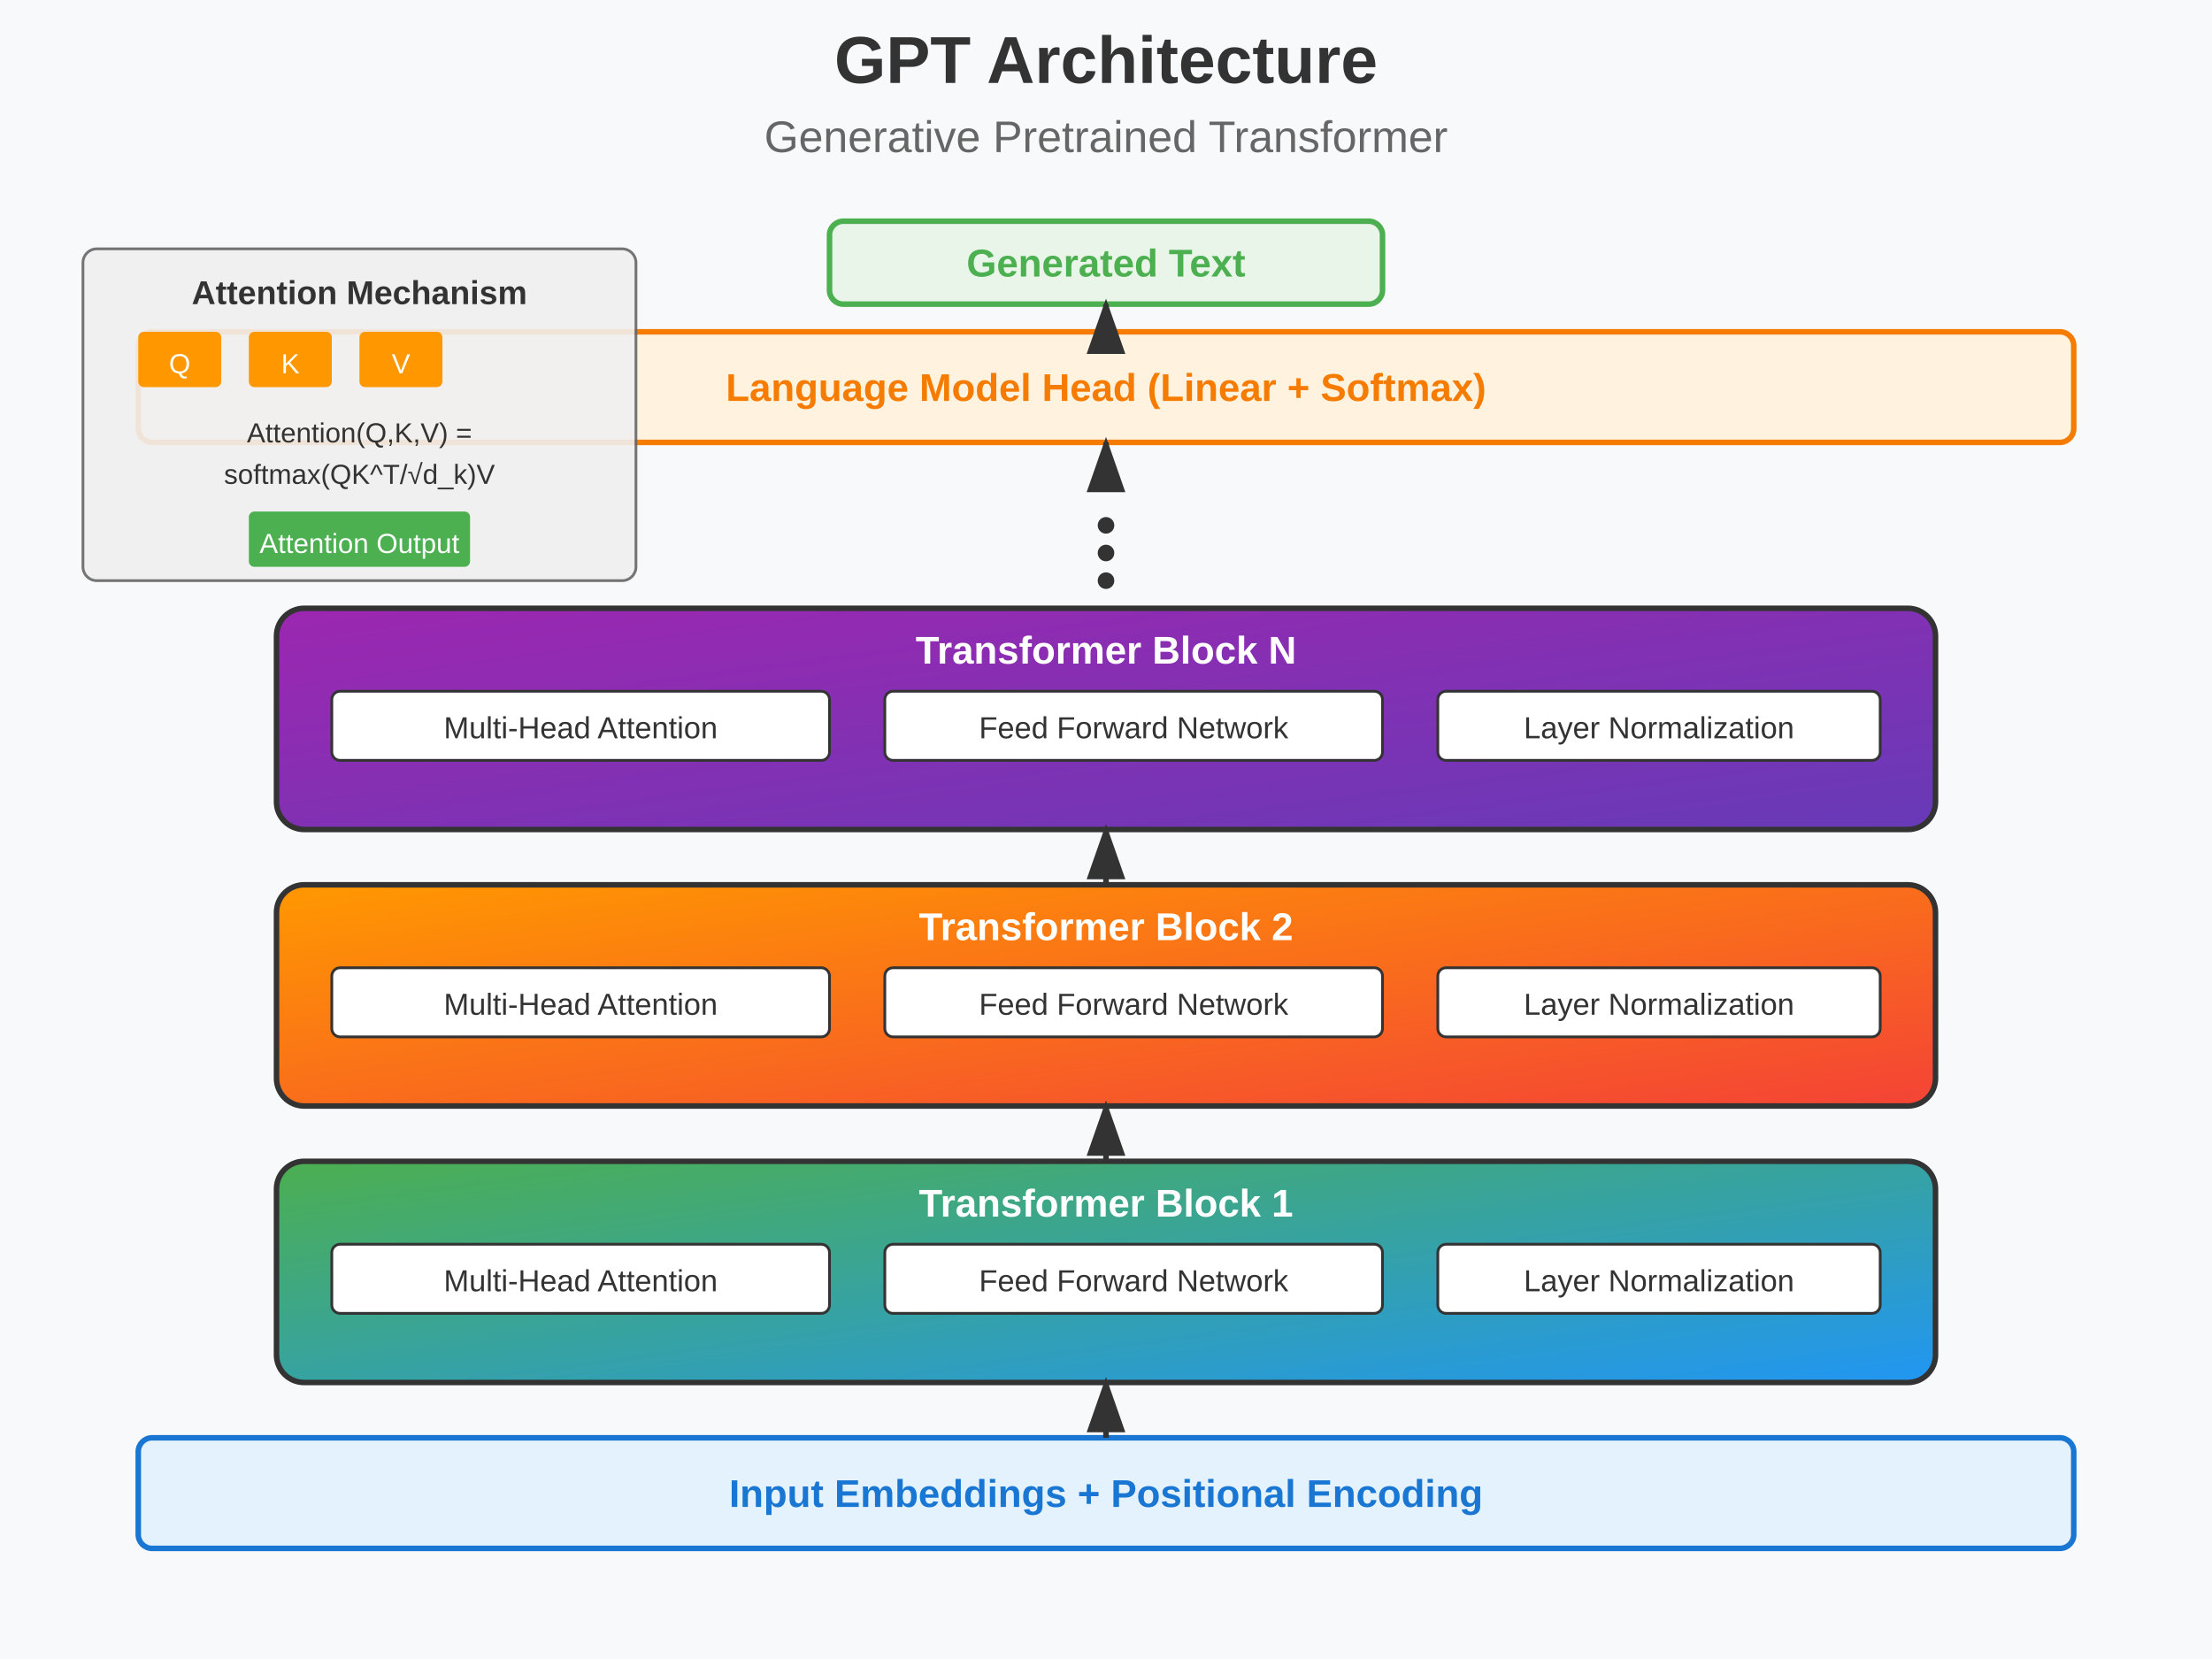
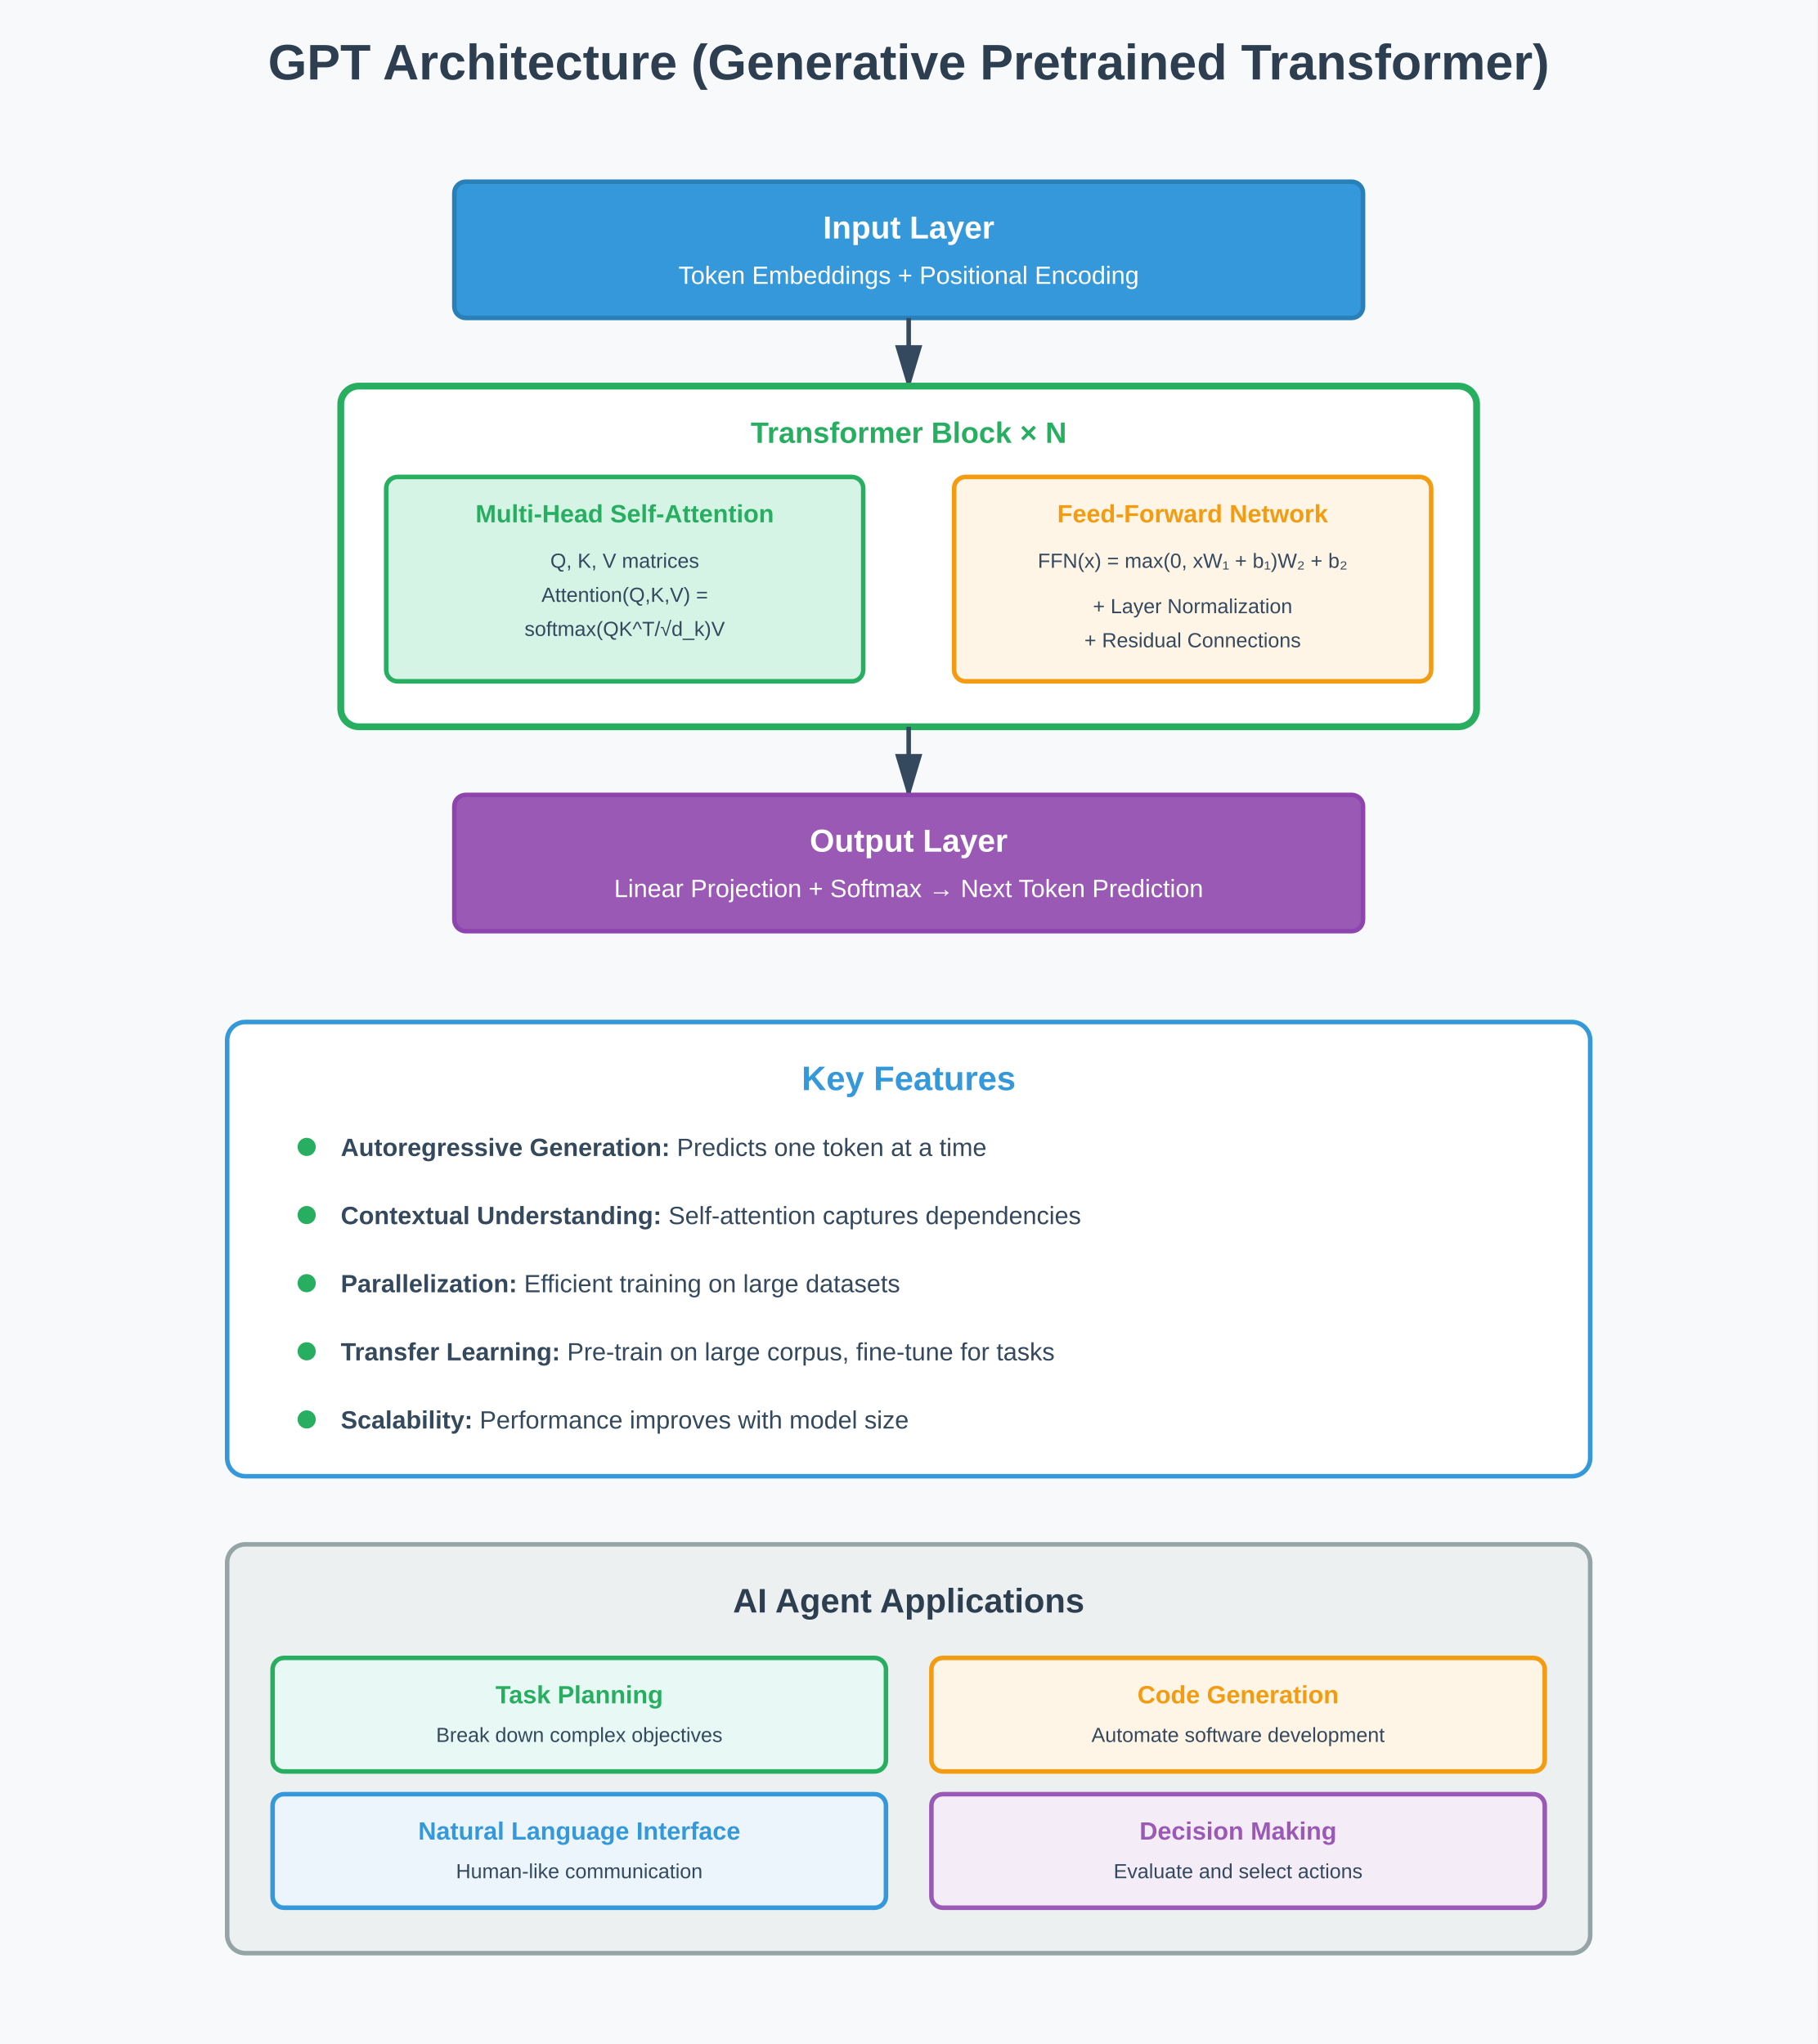
- <svg xmlns="http://www.w3.org/2000/svg" viewBox="0 0 800 600">
+ <svg xmlns="http://www.w3.org/2000/svg" viewBox="0 0 800 900">
+   <rect width="800" height="900" fill="#f8f9fa" />
+   <text x="400" y="35" font-family="Arial, sans-serif" font-size="22" font-weight="bold" text-anchor="middle" fill="#2c3e50">
+     GPT Architecture (Generative Pretrained Transformer)
+   </text>
+   <g transform="translate(200, 80)">
+     <rect x="0" y="0" width="400" height="60" fill="#3498db" stroke="#2980b9" stroke-width="2" rx="5" />
+     <text x="200" y="25" font-family="Arial, sans-serif" font-size="14" font-weight="bold" text-anchor="middle" fill="white">
+       Input Layer
+     </text>
+     <text x="200" y="45" font-family="Arial, sans-serif" font-size="11" text-anchor="middle" fill="white">
+       Token Embeddings + Positional Encoding
+     </text>
+   </g>
+   <line x1="400" y1="140" x2="400" y2="170" stroke="#34495e" stroke-width="2" marker-end="url(#arrow)" />
+   <g transform="translate(150, 170)">
+     <rect x="0" y="0" width="500" height="150" fill="white" stroke="#27ae60" stroke-width="3" rx="8" />
+     <text x="250" y="25" font-family="Arial, sans-serif" font-size="13" font-weight="bold" text-anchor="middle" fill="#27ae60">
+       Transformer Block × N
+     </text>
+     <rect x="20" y="40" width="210" height="90" fill="#d5f4e6" stroke="#27ae60" stroke-width="2" rx="5" />
+     <text x="125" y="60" font-family="Arial, sans-serif" font-size="11" font-weight="bold" text-anchor="middle" fill="#27ae60">
+       Multi-Head Self-Attention
+     </text>
+     <text x="125" y="80" font-family="Arial, sans-serif" font-size="9" text-anchor="middle" fill="#34495e">
+       Q, K, V matrices
+     </text>
+     <text x="125" y="95" font-family="Arial, sans-serif" font-size="9" text-anchor="middle" fill="#34495e">
+       Attention(Q,K,V) =
+     </text>
+     <text x="125" y="110" font-family="Arial, sans-serif" font-size="9" text-anchor="middle" fill="#34495e">
+       softmax(QK^T/√d_k)V
+     </text>
+     <rect x="270" y="40" width="210" height="90" fill="#fef5e7" stroke="#f39c12" stroke-width="2" rx="5" />
+     <text x="375" y="60" font-family="Arial, sans-serif" font-size="11" font-weight="bold" text-anchor="middle" fill="#f39c12">
+       Feed-Forward Network
+     </text>
+     <text x="375" y="80" font-family="Arial, sans-serif" font-size="9" text-anchor="middle" fill="#34495e">
+       FFN(x) = max(0, xW₁ + b₁)W₂ + b₂
+     </text>
+     <text x="375" y="100" font-family="Arial, sans-serif" font-size="9" text-anchor="middle" fill="#34495e">
+       + Layer Normalization
+     </text>
+     <text x="375" y="115" font-family="Arial, sans-serif" font-size="9" text-anchor="middle" fill="#34495e">
+       + Residual Connections
+     </text>
+   </g>
+   <line x1="400" y1="320" x2="400" y2="350" stroke="#34495e" stroke-width="2" marker-end="url(#arrow)" />
+   <g transform="translate(200, 350)">
+     <rect x="0" y="0" width="400" height="60" fill="#9b59b6" stroke="#8e44ad" stroke-width="2" rx="5" />
+     <text x="200" y="25" font-family="Arial, sans-serif" font-size="14" font-weight="bold" text-anchor="middle" fill="white">
+       Output Layer
+     </text>
+     <text x="200" y="45" font-family="Arial, sans-serif" font-size="11" text-anchor="middle" fill="white">
+       Linear Projection + Softmax → Next Token Prediction
+     </text>
+   </g>
+   <g transform="translate(100, 450)">
+     <rect x="0" y="0" width="600" height="200" fill="white" stroke="#3498db" stroke-width="2" rx="8" />
+     <text x="300" y="30" font-family="Arial, sans-serif" font-size="15" font-weight="bold" text-anchor="middle" fill="#3498db">
+       Key Features
+     </text>
+     <g transform="translate(30, 50)">
+       <circle cx="5" cy="5" r="4" fill="#27ae60" />
+       <text x="20" y="9" font-family="Arial, sans-serif" font-size="11" fill="#34495e">
+         <tspan font-weight="bold">Autoregressive Generation:</tspan> Predicts one token at a time
+       </text>
+       <circle cx="5" cy="35" r="4" fill="#27ae60" />
+       <text x="20" y="39" font-family="Arial, sans-serif" font-size="11" fill="#34495e">
+         <tspan font-weight="bold">Contextual Understanding:</tspan> Self-attention captures dependencies
+       </text>
+       <circle cx="5" cy="65" r="4" fill="#27ae60" />
+       <text x="20" y="69" font-family="Arial, sans-serif" font-size="11" fill="#34495e">
+         <tspan font-weight="bold">Parallelization:</tspan> Efficient training on large datasets
+       </text>
+       <circle cx="5" cy="95" r="4" fill="#27ae60" />
+       <text x="20" y="99" font-family="Arial, sans-serif" font-size="11" fill="#34495e">
+         <tspan font-weight="bold">Transfer Learning:</tspan> Pre-train on large corpus, fine-tune for tasks
+       </text>
+       <circle cx="5" cy="125" r="4" fill="#27ae60" />
+       <text x="20" y="129" font-family="Arial, sans-serif" font-size="11" fill="#34495e">
+         <tspan font-weight="bold">Scalability:</tspan> Performance improves with model size
+       </text>
+     </g>
+   </g>
+   <g transform="translate(100, 680)">
+     <rect x="0" y="0" width="600" height="180" fill="#ecf0f1" stroke="#95a5a6" stroke-width="2" rx="8" />
+     <text x="300" y="30" font-family="Arial, sans-serif" font-size="15" font-weight="bold" text-anchor="middle" fill="#2c3e50">
+       AI Agent Applications
+     </text>
+     <g transform="translate(0, 50)">
+       <rect x="20" y="0" width="270" height="50" fill="#e8f8f5" stroke="#27ae60" stroke-width="2" rx="5" />
+       <text x="155" y="20" font-family="Arial, sans-serif" font-size="11" font-weight="bold" text-anchor="middle" fill="#27ae60">
+         Task Planning
+       </text>
+       <text x="155" y="37" font-family="Arial, sans-serif" font-size="9" text-anchor="middle" fill="#34495e">
+         Break down complex objectives
+       </text>
+       <rect x="310" y="0" width="270" height="50" fill="#fef5e7" stroke="#f39c12" stroke-width="2" rx="5" />
+       <text x="445" y="20" font-family="Arial, sans-serif" font-size="11" font-weight="bold" text-anchor="middle" fill="#f39c12">
+         Code Generation
+       </text>
+       <text x="445" y="37" font-family="Arial, sans-serif" font-size="9" text-anchor="middle" fill="#34495e">
+         Automate software development
+       </text>
+     </g>
+     <g transform="translate(0, 110)">
+       <rect x="20" y="0" width="270" height="50" fill="#ebf5fb" stroke="#3498db" stroke-width="2" rx="5" />
+       <text x="155" y="20" font-family="Arial, sans-serif" font-size="11" font-weight="bold" text-anchor="middle" fill="#3498db">
+         Natural Language Interface
+       </text>
+       <text x="155" y="37" font-family="Arial, sans-serif" font-size="9" text-anchor="middle" fill="#34495e">
+         Human-like communication
+       </text>
+       <rect x="310" y="0" width="270" height="50" fill="#f4ecf7" stroke="#9b59b6" stroke-width="2" rx="5" />
+       <text x="445" y="20" font-family="Arial, sans-serif" font-size="11" font-weight="bold" text-anchor="middle" fill="#9b59b6">
+         Decision Making
+       </text>
+       <text x="445" y="37" font-family="Arial, sans-serif" font-size="9" text-anchor="middle" fill="#34495e">
+         Evaluate and select actions
+       </text>
+     </g>
+   </g>
  <defs>
-     <linearGradient id="grad1" x1="0%" y1="0%" x2="100%" y2="100%">
-       <stop offset="0%" style="stop-color:#4CAF50;stop-opacity:1" />
-       <stop offset="100%" style="stop-color:#2196F3;stop-opacity:1" />
-     </linearGradient>
-     <linearGradient id="grad2" x1="0%" y1="0%" x2="100%" y2="100%">
-       <stop offset="0%" style="stop-color:#FF9800;stop-opacity:1" />
-       <stop offset="100%" style="stop-color:#F44336;stop-opacity:1" />
-     </linearGradient>
-     <linearGradient id="grad3" x1="0%" y1="0%" x2="100%" y2="100%">
-       <stop offset="0%" style="stop-color:#9C27B0;stop-opacity:1" />
-       <stop offset="100%" style="stop-color:#673AB7;stop-opacity:1" />
-     </linearGradient>
-   </defs>
-   <rect width="800" height="600" fill="#f8f9fa" />
-   <text x="400" y="30" text-anchor="middle" font-family="Arial, sans-serif" font-size="24" font-weight="bold" fill="#333">GPT Architecture</text>
-   <text x="400" y="55" text-anchor="middle" font-family="Arial, sans-serif" font-size="16" fill="#666">Generative Pretrained Transformer</text>
-   <rect x="50" y="520" width="700" height="40" fill="#e3f2fd" stroke="#1976d2" stroke-width="2" rx="5" />
-   <text x="400" y="545" text-anchor="middle" font-family="Arial, sans-serif" font-size="14" font-weight="bold" fill="#1976d2">Input Embeddings + Positional Encoding</text>
-   <g id="transformer-block-1">
-     <rect x="100" y="420" width="600" height="80" fill="url(#grad1)" stroke="#333" stroke-width="2" rx="10" />
-     <text x="400" y="440" text-anchor="middle" font-family="Arial, sans-serif" font-size="14" font-weight="bold" fill="white">Transformer Block 1</text>
-     <rect x="120" y="450" width="180" height="25" fill="#fff" stroke="#333" stroke-width="1" rx="3" />
-     <text x="210" y="467" text-anchor="middle" font-family="Arial, sans-serif" font-size="11" fill="#333">Multi-Head Attention</text>
-     <rect x="320" y="450" width="180" height="25" fill="#fff" stroke="#333" stroke-width="1" rx="3" />
-     <text x="410" y="467" text-anchor="middle" font-family="Arial, sans-serif" font-size="11" fill="#333">Feed Forward Network</text>
-     <rect x="520" y="450" width="160" height="25" fill="#fff" stroke="#333" stroke-width="1" rx="3" />
-     <text x="600" y="467" text-anchor="middle" font-family="Arial, sans-serif" font-size="11" fill="#333">Layer Normalization</text>
-   </g>
-   <g id="transformer-block-2">
-     <rect x="100" y="320" width="600" height="80" fill="url(#grad2)" stroke="#333" stroke-width="2" rx="10" />
-     <text x="400" y="340" text-anchor="middle" font-family="Arial, sans-serif" font-size="14" font-weight="bold" fill="white">Transformer Block 2</text>
-     <rect x="120" y="350" width="180" height="25" fill="#fff" stroke="#333" stroke-width="1" rx="3" />
-     <text x="210" y="367" text-anchor="middle" font-family="Arial, sans-serif" font-size="11" fill="#333">Multi-Head Attention</text>
-     <rect x="320" y="350" width="180" height="25" fill="#fff" stroke="#333" stroke-width="1" rx="3" />
-     <text x="410" y="367" text-anchor="middle" font-family="Arial, sans-serif" font-size="11" fill="#333">Feed Forward Network</text>
-     <rect x="520" y="350" width="160" height="25" fill="#fff" stroke="#333" stroke-width="1" rx="3" />
-     <text x="600" y="367" text-anchor="middle" font-family="Arial, sans-serif" font-size="11" fill="#333">Layer Normalization</text>
-   </g>
-   <g id="transformer-block-n">
-     <rect x="100" y="220" width="600" height="80" fill="url(#grad3)" stroke="#333" stroke-width="2" rx="10" />
-     <text x="400" y="240" text-anchor="middle" font-family="Arial, sans-serif" font-size="14" font-weight="bold" fill="white">Transformer Block N</text>
-     <rect x="120" y="250" width="180" height="25" fill="#fff" stroke="#333" stroke-width="1" rx="3" />
-     <text x="210" y="267" text-anchor="middle" font-family="Arial, sans-serif" font-size="11" fill="#333">Multi-Head Attention</text>
-     <rect x="320" y="250" width="180" height="25" fill="#fff" stroke="#333" stroke-width="1" rx="3" />
-     <text x="410" y="267" text-anchor="middle" font-family="Arial, sans-serif" font-size="11" fill="#333">Feed Forward Network</text>
-     <rect x="520" y="250" width="160" height="25" fill="#fff" stroke="#333" stroke-width="1" rx="3" />
-     <text x="600" y="267" text-anchor="middle" font-family="Arial, sans-serif" font-size="11" fill="#333">Layer Normalization</text>
-   </g>
-   <circle cx="400" cy="190" r="3" fill="#333" />
-   <circle cx="400" cy="200" r="3" fill="#333" />
-   <circle cx="400" cy="210" r="3" fill="#333" />
-   <rect x="50" y="120" width="700" height="40" fill="#fff3e0" stroke="#f57c00" stroke-width="2" rx="5" />
-   <text x="400" y="145" text-anchor="middle" font-family="Arial, sans-serif" font-size="14" font-weight="bold" fill="#f57c00">Language Model Head (Linear + Softmax)</text>
-   <rect x="300" y="80" width="200" height="30" fill="#e8f5e8" stroke="#4caf50" stroke-width="2" rx="5" />
-   <text x="400" y="100" text-anchor="middle" font-family="Arial, sans-serif" font-size="14" font-weight="bold" fill="#4caf50">Generated Text</text>
-   <defs>
-     <marker id="arrowhead" markerWidth="10" markerHeight="7" refX="9" refY="3.5" orient="auto">
-       <polygon points="0 0, 10 3.5, 0 7" fill="#333" />
+     <marker id="arrow" markerWidth="10" markerHeight="10" refX="9" refY="3" orient="auto">
+       <polygon points="0 0, 10 3, 0 6" fill="#34495e" />
    </marker>
  </defs>
-   <path d="M 400 520 L 400 500" stroke="#333" stroke-width="2" marker-end="url(#arrowhead)" />
-   <path d="M 400 420 L 400 400" stroke="#333" stroke-width="2" marker-end="url(#arrowhead)" />
-   <path d="M 400 320 L 400 300" stroke="#333" stroke-width="2" marker-end="url(#arrowhead)" />
-   <path d="M 400 170 L 400 160" stroke="#333" stroke-width="2" marker-end="url(#arrowhead)" />
-   <path d="M 400 120 L 400 110" stroke="#333" stroke-width="2" marker-end="url(#arrowhead)" />
-   <g id="attention-detail">
-     <rect x="30" y="90" width="200" height="120" fill="#f0f0f0" stroke="#666" stroke-width="1" rx="5" opacity="0.9" />
-     <text x="130" y="110" text-anchor="middle" font-family="Arial, sans-serif" font-size="12" font-weight="bold" fill="#333">Attention Mechanism</text>
-     <rect x="50" y="120" width="30" height="20" fill="#ff9800" rx="2" />
-     <text x="65" y="135" text-anchor="middle" font-family="Arial, sans-serif" font-size="10" fill="white">Q</text>
-     <rect x="90" y="120" width="30" height="20" fill="#ff9800" rx="2" />
-     <text x="105" y="135" text-anchor="middle" font-family="Arial, sans-serif" font-size="10" fill="white">K</text>
-     <rect x="130" y="120" width="30" height="20" fill="#ff9800" rx="2" />
-     <text x="145" y="135" text-anchor="middle" font-family="Arial, sans-serif" font-size="10" fill="white">V</text>
-     <text x="130" y="160" text-anchor="middle" font-family="Arial, sans-serif" font-size="10" fill="#333">Attention(Q,K,V) =</text>
-     <text x="130" y="175" text-anchor="middle" font-family="Arial, sans-serif" font-size="10" fill="#333">softmax(QK^T/√d_k)V</text>
-     <rect x="90" y="185" width="80" height="20" fill="#4caf50" rx="2" />
-     <text x="130" y="200" text-anchor="middle" font-family="Arial, sans-serif" font-size="10" fill="white">Attention Output</text>
-   </g>
</svg>
